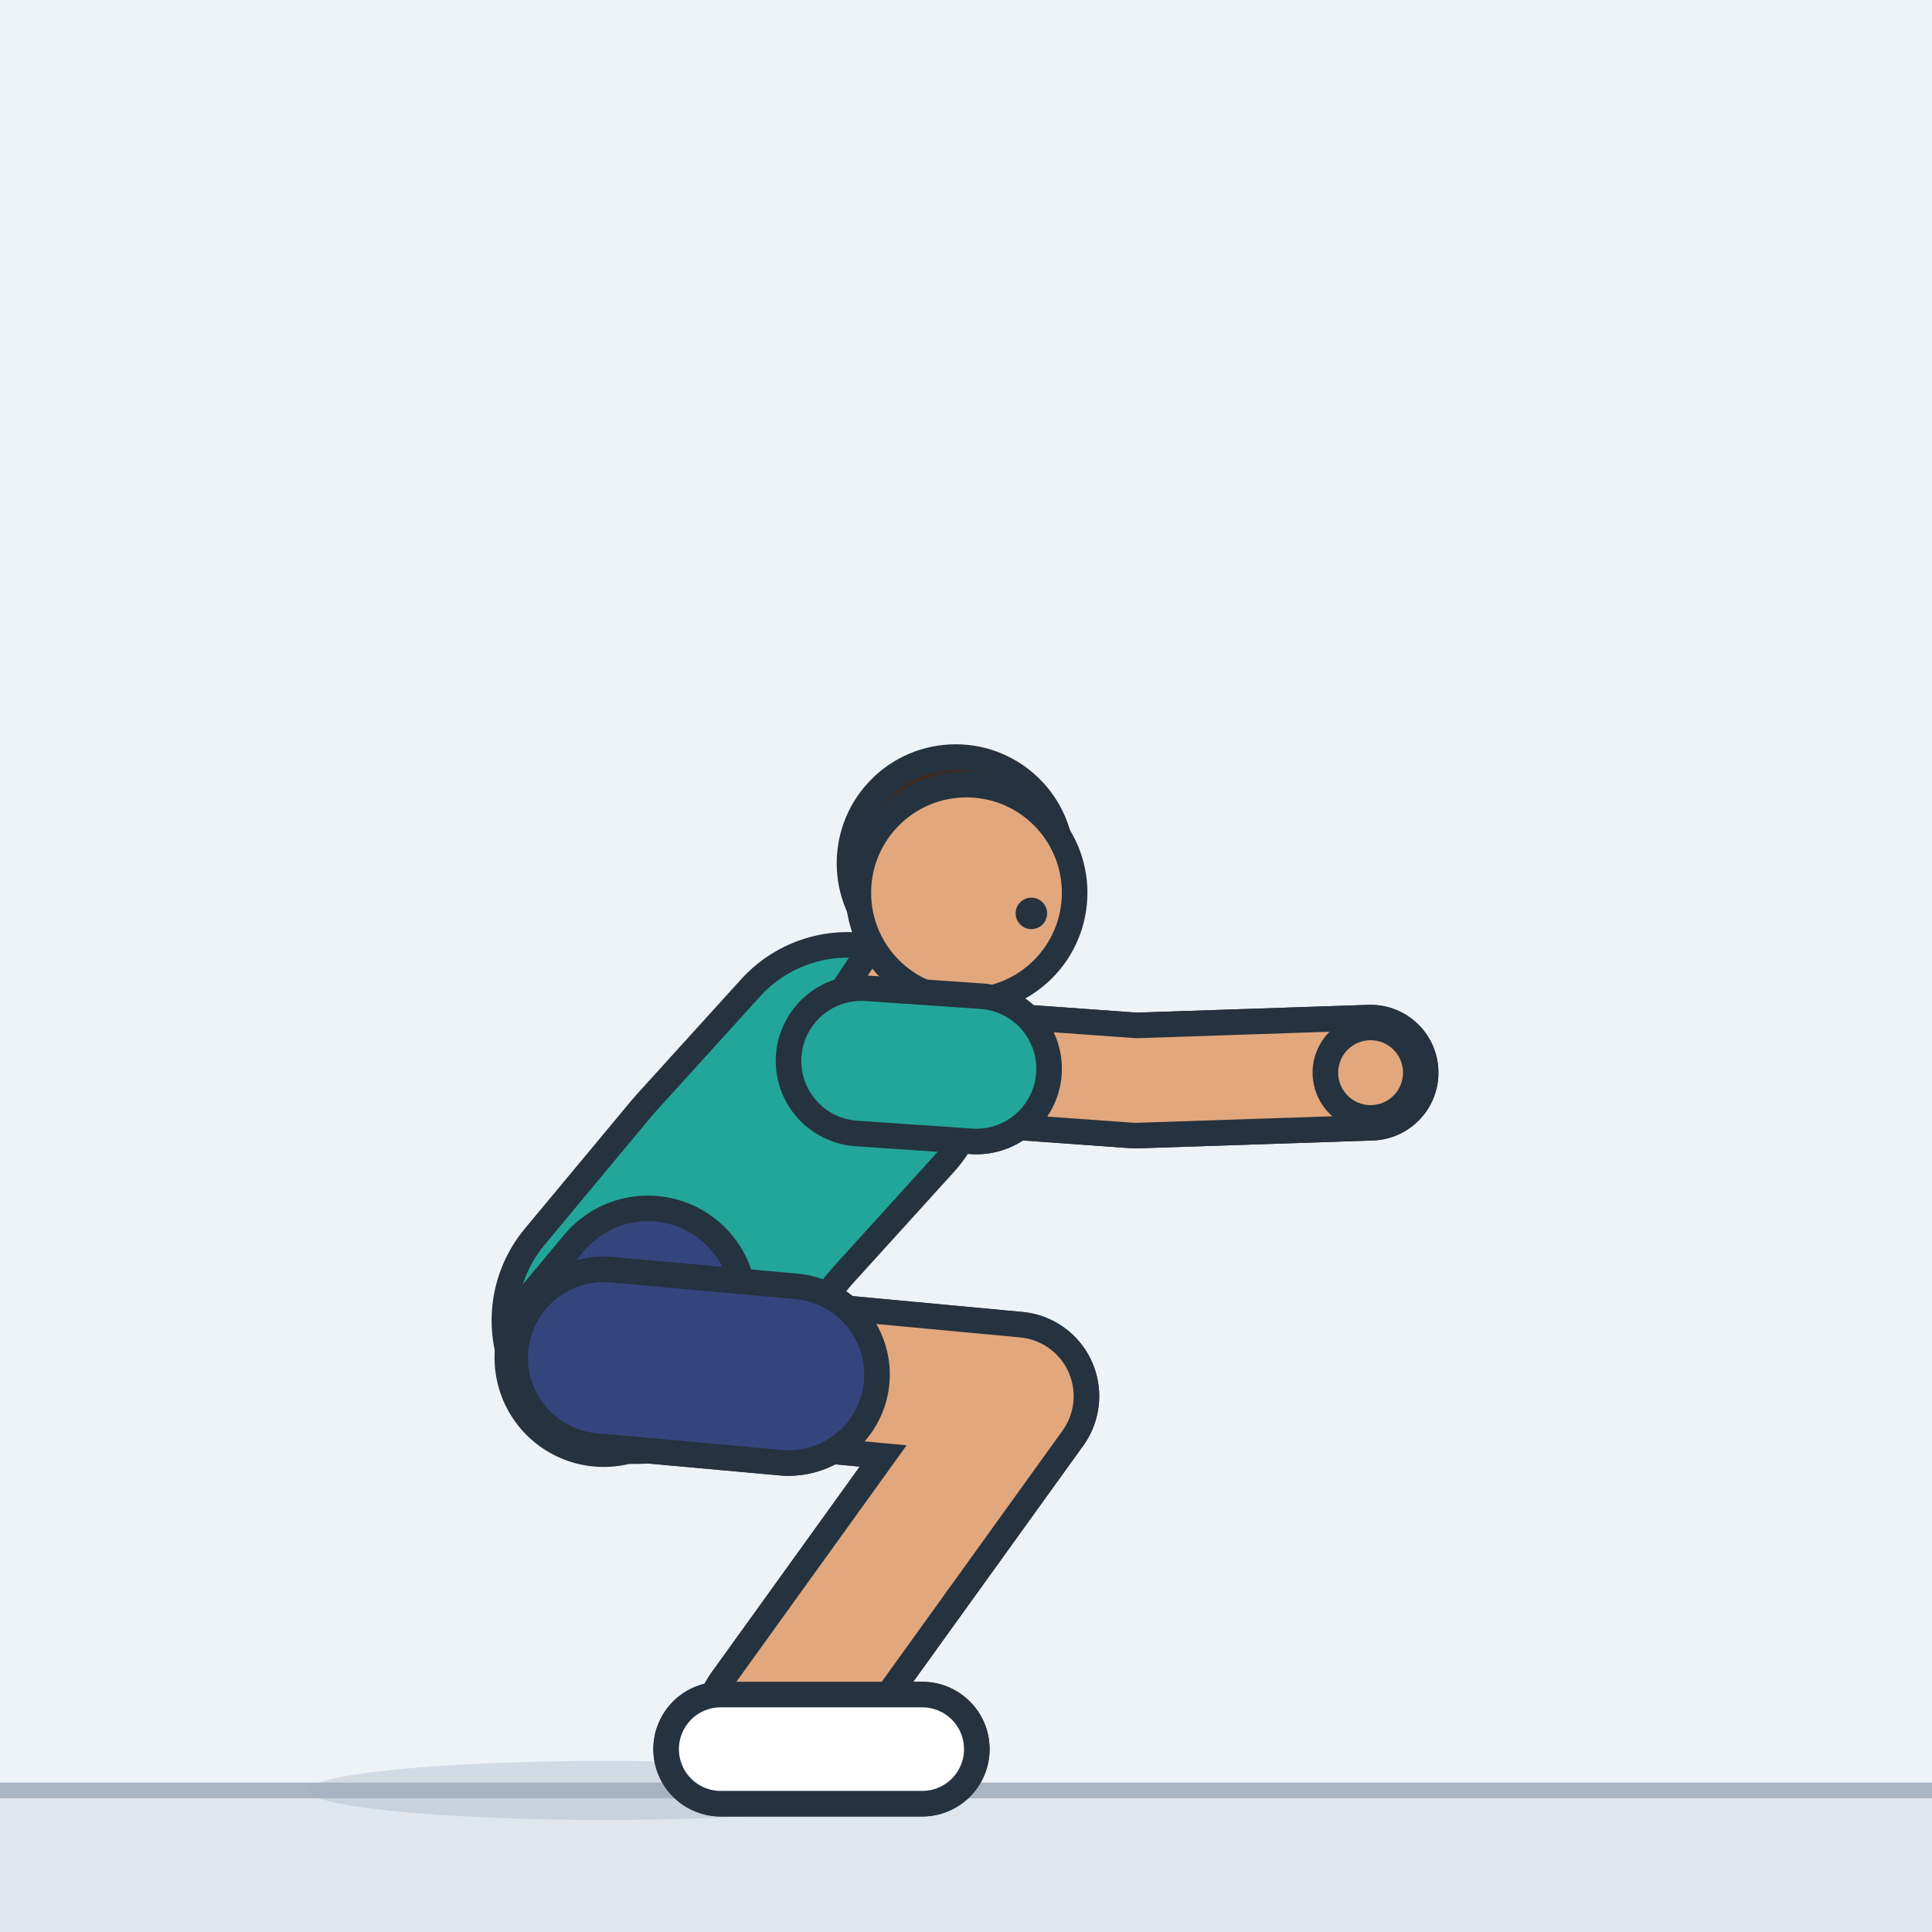
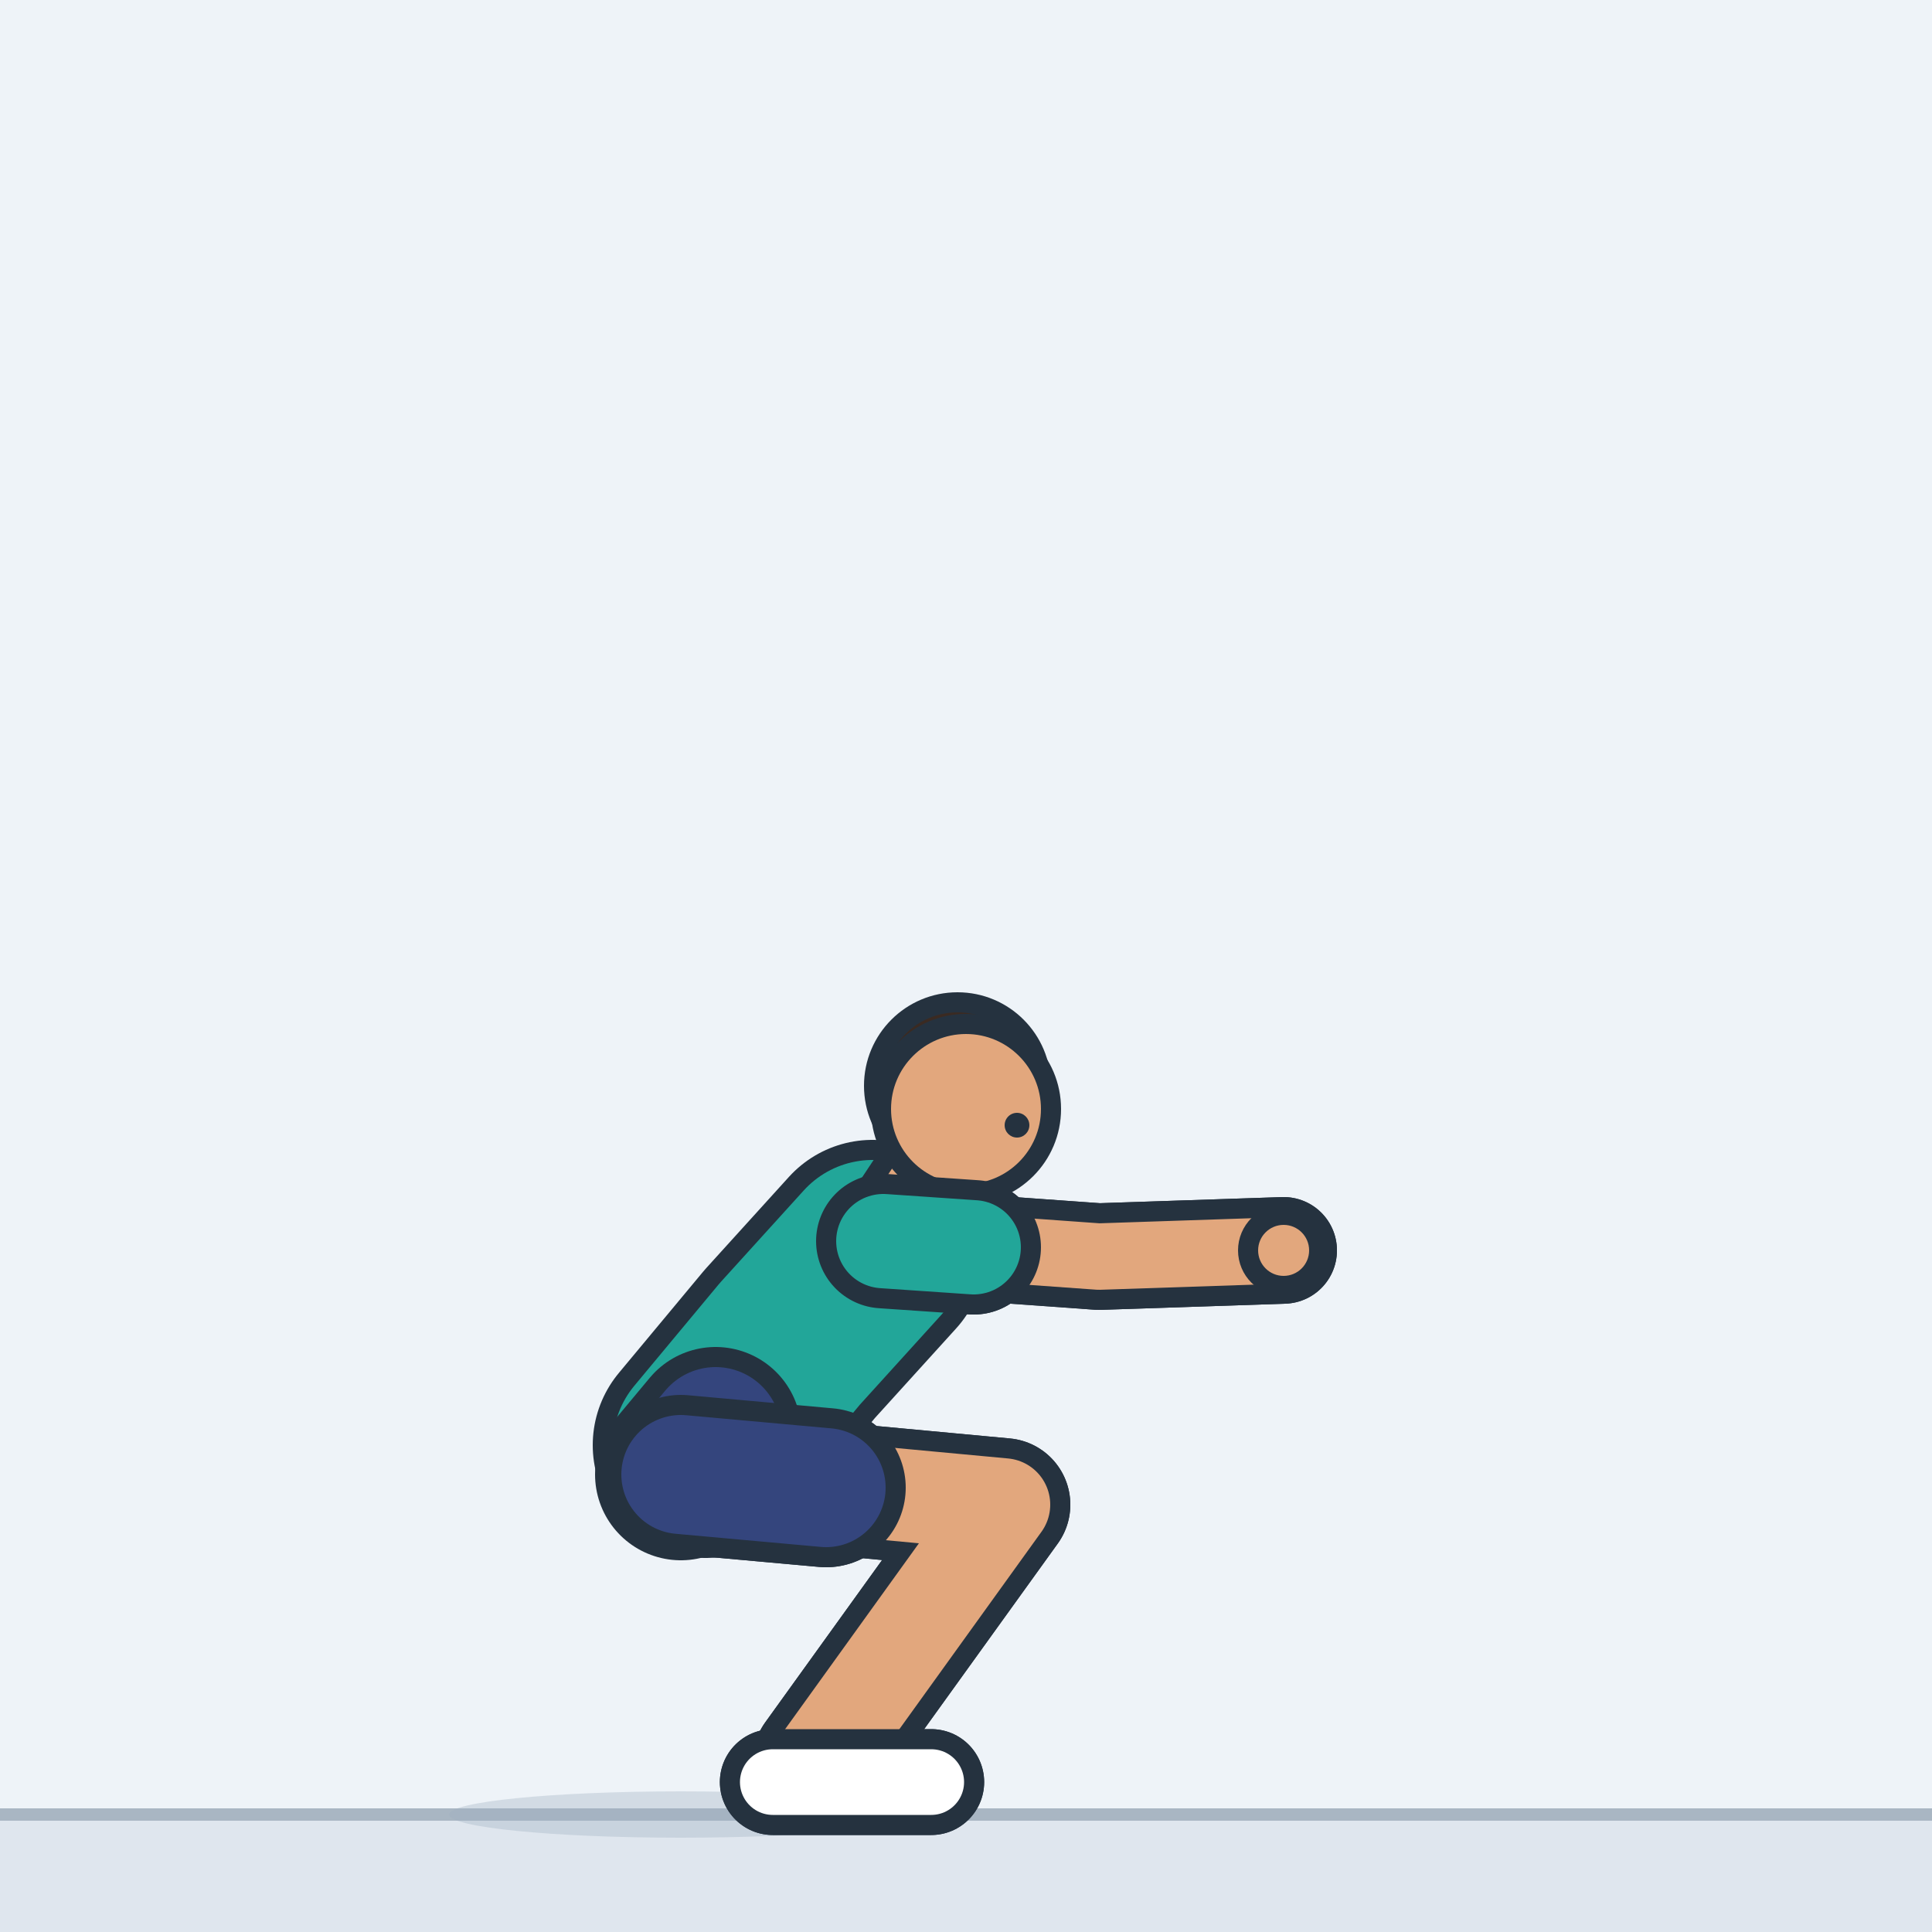
- <svg xmlns="http://www.w3.org/2000/svg" width="260" height="260" viewBox="-82.4 -182.1 196.5 196.5" role="img" aria-label="Squat">
+ <svg xmlns="http://www.w3.org/2000/svg" width="260" height="260" viewBox="-109.1 -234.8 250 250" role="img" aria-label="Squat">
  <style>polyline{fill:none;stroke-linecap:round;stroke-linejoin:round}</style>
-   <rect x="-82.4" y="-182.1" width="196.5" height="196.5" fill="#eef3f8" />
-   <rect x="-82.4" y="0" width="196.5" height="14.5" fill="#dfe6ee" />
-   <line x1="-82.4" y1="0" x2="114.2" y2="0" stroke="#a9b6c3" stroke-width="1.6" />
+   <rect x="-109.1" y="-234.8" width="250" height="250" fill="#eef3f8" />
  <g>
+     <rect x="-109.1" y="0" width="250" height="15.2" fill="#dfe6ee" />
+     <line x1="-109.1" y1="0" x2="140.9" y2="0" stroke="#a9b6c3" stroke-width="1.6" />
    <ellipse cx="-21" cy="0" rx="30" ry="3" fill="#9fb0c0" opacity="0.35" />
    <defs>
      <polyline id="sarmL" points="5.2,-74.2 33.1,-72.2 57,-73" />
      <polyline id="ssleeveL" points="5.2,-74.2 16.9,-73.4" />
      <circle id="shandL" r="4.6" cx="57" cy="-73" />
      <polyline id="slegL" points="-21,-44 20.8,-40.1 -3.1,-6.9" />
      <polyline id="sshortsL" points="-21,-44 -2.2,-42.3" />
      <polyline id="sfootL" points="-9.1,-4.2 11.4,-4.2" />
      <polyline id="storso" points="-17.8,-47.8 -6.9,-60.9 3.8,-72.7" />
      <polyline id="spelvis" points="-21,-44 -16.5,-49.4 -21,-44" />
      <polyline id="sneck" points="6.5,-75.7 12,-84" />
      <circle id="shair" r="10.8" cx="14.8" cy="-94.3" />
      <circle id="shead" r="11" cx="15.9" cy="-91.3" />
      <circle id="seyeR" r="1.6" cx="22.5" cy="-89.2" />
      <polyline id="slegR" points="-21,-44 20.8,-40.1 -3.1,-6.9" />
      <polyline id="sshortsR" points="-21,-44 -2.2,-42.3" />
      <polyline id="sfootR" points="-9.1,-4.2 11.4,-4.2" />
      <polyline id="sarmR" points="5.2,-74.2 33.1,-72.2 57,-73" />
      <polyline id="ssleeveR" points="5.2,-74.2 16.9,-73.4" />
      <circle id="shandR" r="4.6" cx="57" cy="-73" />
    </defs>
    <use href="#sarmL" stroke="#25323f" stroke-width="13.8" />
    <use href="#sarmL" stroke="#c98d63" stroke-width="8.6" />
    <use href="#ssleeveL" stroke="#25323f" stroke-width="17.4" />
    <use href="#ssleeveL" stroke="#188278" stroke-width="12.2" />
    <use href="#shandL" fill="#c98d63" stroke="#25323f" stroke-width="2.6" />
    <use href="#slegL" stroke="#25323f" stroke-width="17.2" />
    <use href="#slegL" stroke="#c98d63" stroke-width="12" />
    <use href="#sshortsL" stroke="#25323f" stroke-width="20.6" />
    <use href="#sshortsL" stroke="#28365f" stroke-width="15.4" />
    <use href="#sfootL" stroke="#25323f" stroke-width="13.7" />
    <use href="#sfootL" stroke="#d5dde6" stroke-width="8.5" />
    <use href="#storso" stroke="#25323f" stroke-width="29.2" />
    <use href="#storso" stroke="#22a699" stroke-width="24" />
    <use href="#spelvis" stroke="#25323f" stroke-width="22.2" />
    <use href="#spelvis" stroke="#34457d" stroke-width="17" />
    <use href="#sneck" stroke="#25323f" stroke-width="14.2" />
    <use href="#sneck" stroke="#e2a77d" stroke-width="9" />
    <use href="#shair" fill="#3a2a22" stroke="#25323f" stroke-width="2.6" />
    <use href="#shead" fill="#e2a77d" stroke="#25323f" stroke-width="2.6" />
    <use href="#seyeR" fill="#25323f" />
    <use href="#slegR" stroke="#25323f" stroke-width="17.2" />
    <use href="#slegR" stroke="#e2a77d" stroke-width="12" />
    <use href="#sshortsR" stroke="#25323f" stroke-width="20.6" />
    <use href="#sshortsR" stroke="#34457d" stroke-width="15.4" />
    <use href="#sfootR" stroke="#25323f" stroke-width="13.7" />
    <use href="#sfootR" stroke="#ffffff" stroke-width="8.5" />
    <use href="#sarmR" stroke="#25323f" stroke-width="13.8" />
    <use href="#sarmR" stroke="#e2a77d" stroke-width="8.6" />
    <use href="#ssleeveR" stroke="#25323f" stroke-width="17.4" />
    <use href="#ssleeveR" stroke="#22a699" stroke-width="12.2" />
    <use href="#shandR" fill="#e2a77d" stroke="#25323f" stroke-width="2.6" />
  </g>
</svg>
